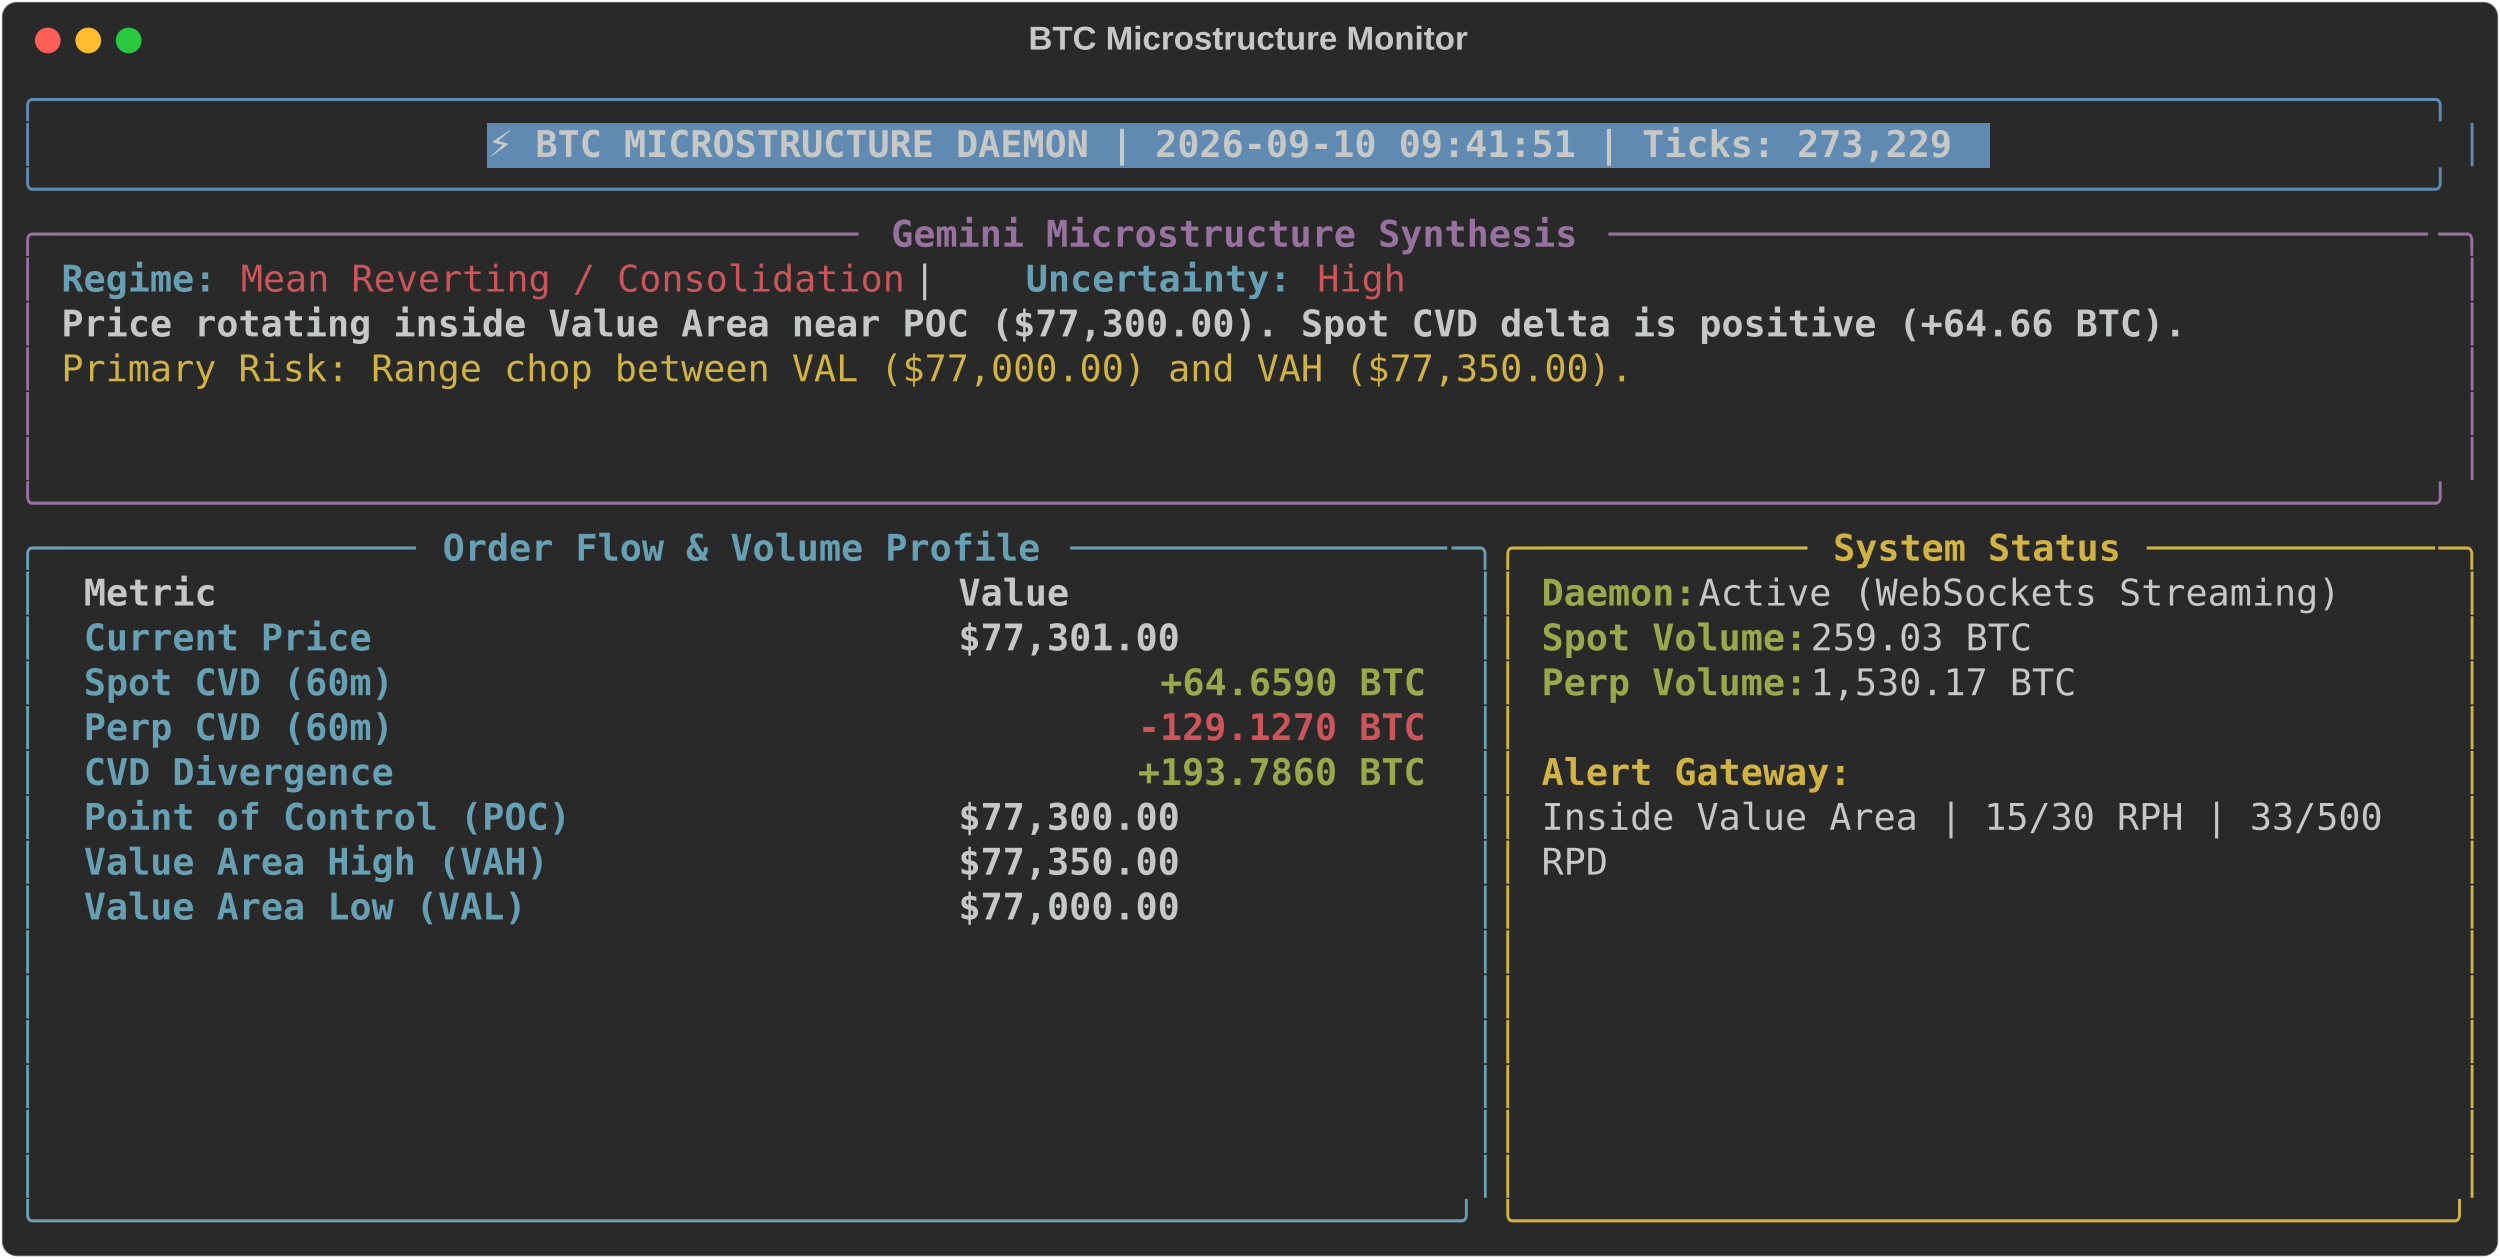
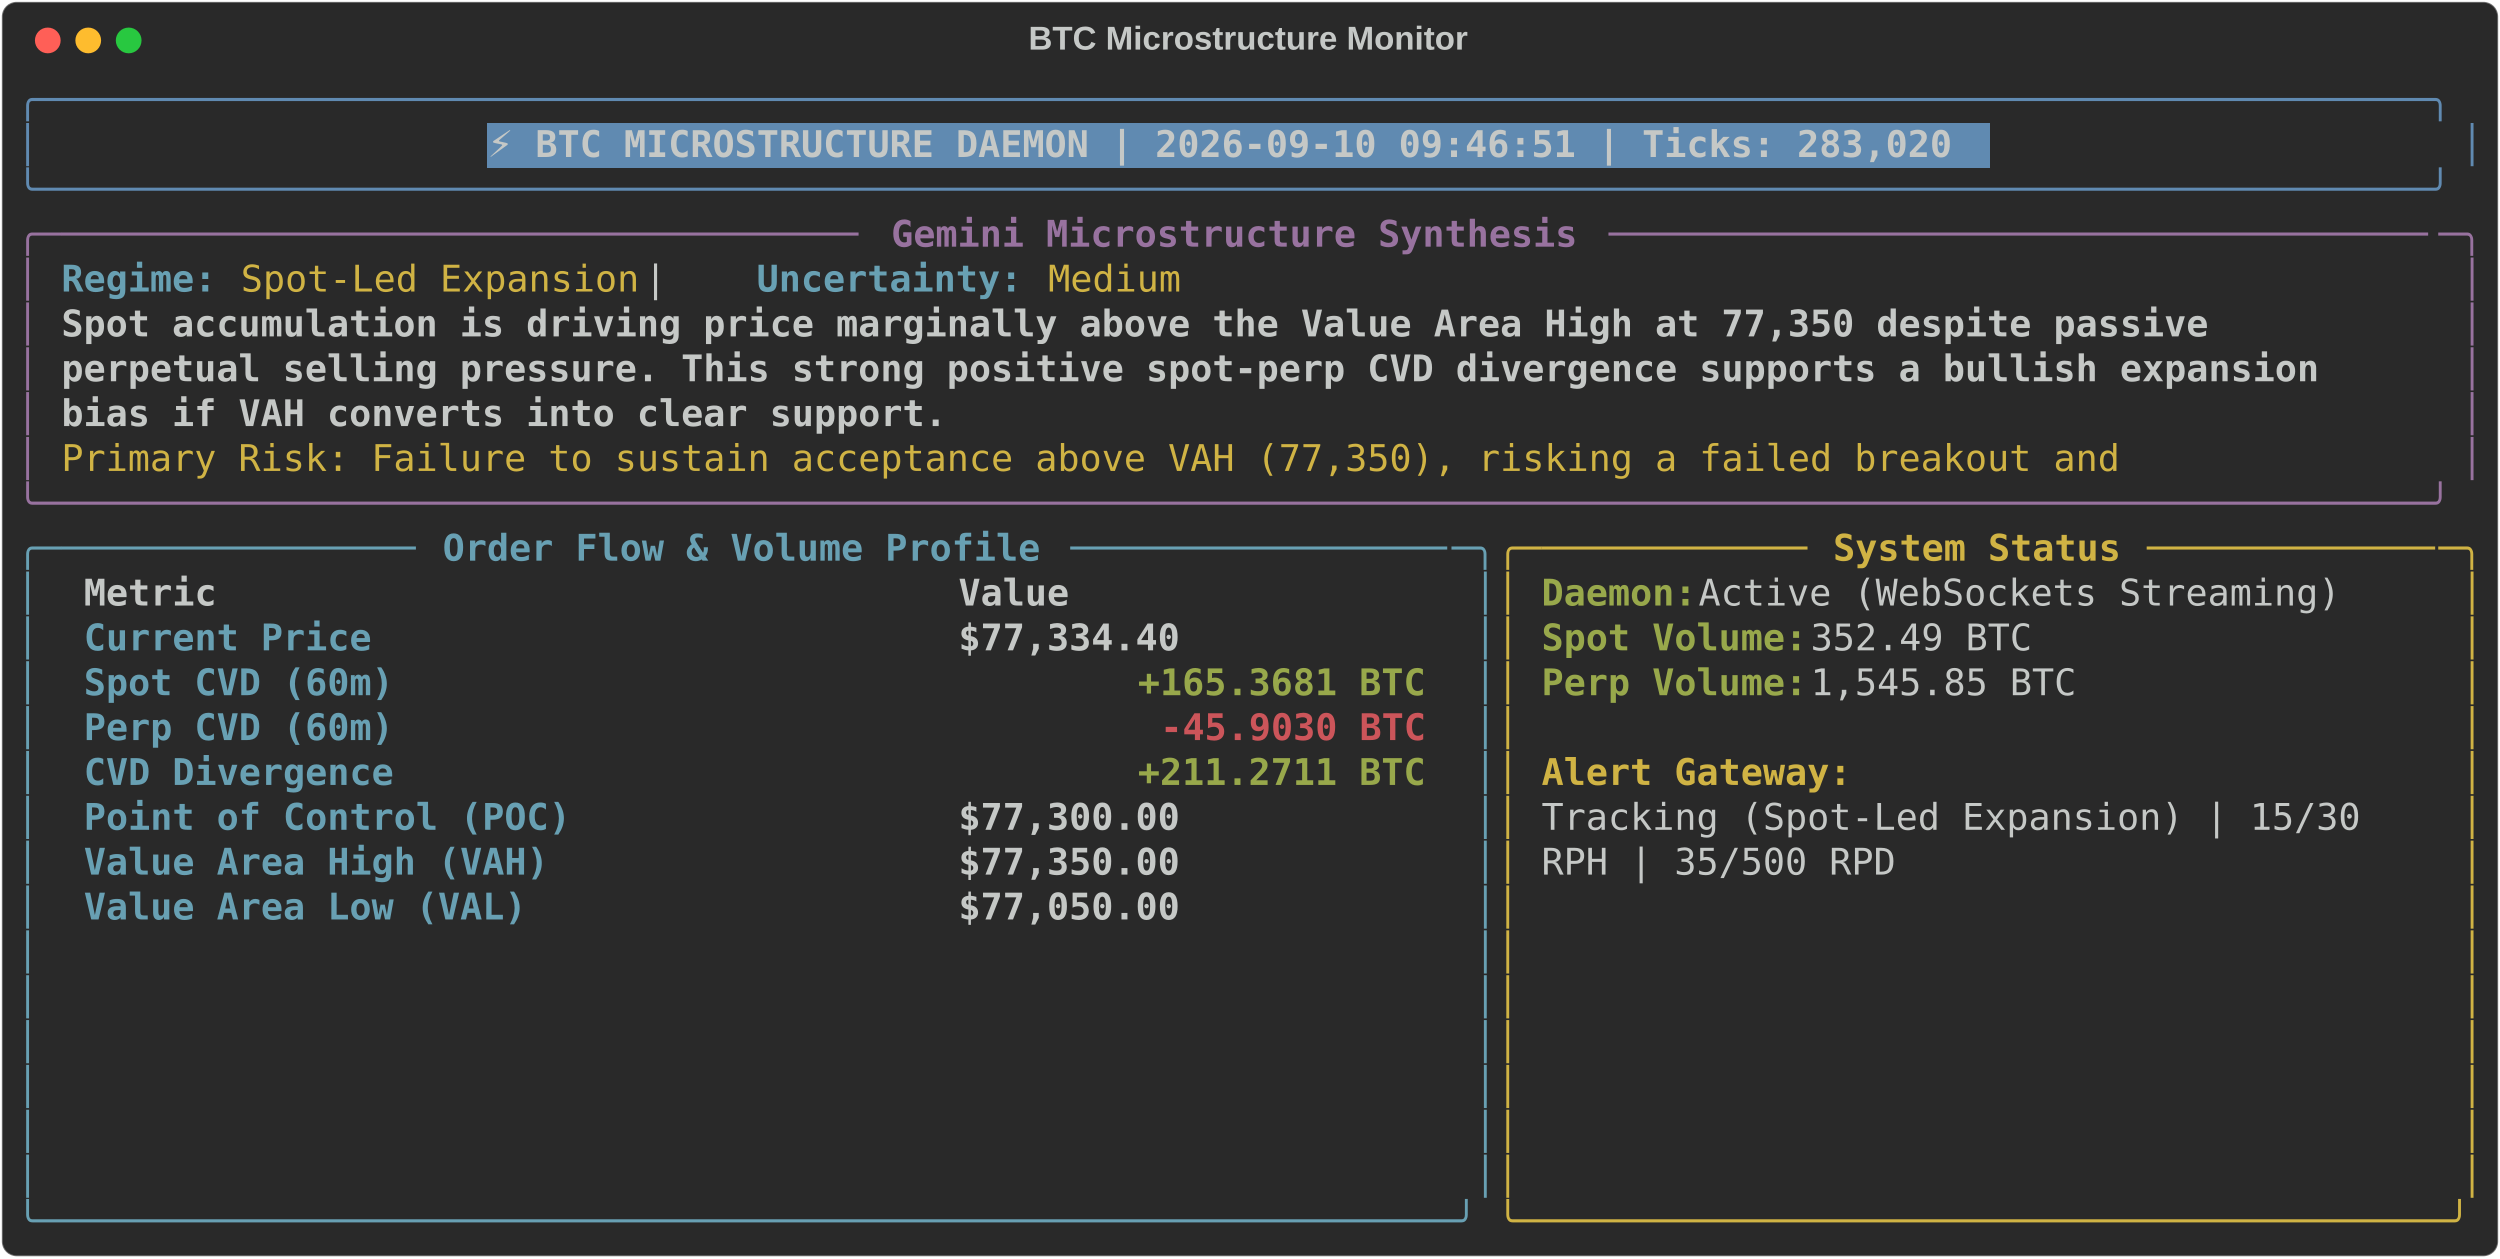
<svg xmlns="http://www.w3.org/2000/svg" class="rich-terminal" viewBox="0 0 1360 684.4">
  <style>

    @font-face {
        font-family: "Fira Code";
        src: local("FiraCode-Regular"),
                url("https://cdnjs.cloudflare.com/ajax/libs/firacode/6.2.0/woff2/FiraCode-Regular.woff2") format("woff2"),
                url("https://cdnjs.cloudflare.com/ajax/libs/firacode/6.2.0/woff/FiraCode-Regular.woff") format("woff");
        font-style: normal;
        font-weight: 400;
    }
    @font-face {
        font-family: "Fira Code";
        src: local("FiraCode-Bold"),
                url("https://cdnjs.cloudflare.com/ajax/libs/firacode/6.2.0/woff2/FiraCode-Bold.woff2") format("woff2"),
                url("https://cdnjs.cloudflare.com/ajax/libs/firacode/6.2.0/woff/FiraCode-Bold.woff") format("woff");
        font-style: bold;
        font-weight: 700;
    }

-     .terminal-2837992471-matrix {
+     .terminal-2190851895-matrix {
        font-family: Fira Code, monospace;
        font-size: 20px;
        line-height: 24.4px;
        font-variant-east-asian: full-width;
    }

-     .terminal-2837992471-title {
+     .terminal-2190851895-title {
        font-size: 18px;
        font-weight: bold;
        font-family: arial;
    }

-     .terminal-2837992471-r1 { fill: #608ab1 }
- .terminal-2837992471-r2 { fill: #c5c8c6 }
- .terminal-2837992471-r3 { fill: #c5c8c6;font-weight: bold }
- .terminal-2837992471-r4 { fill: #98729f }
- .terminal-2837992471-r5 { fill: #98729f;font-weight: bold }
- .terminal-2837992471-r6 { fill: #68a0b3;font-weight: bold }
- .terminal-2837992471-r7 { fill: #cc555a }
- .terminal-2837992471-r8 { fill: #d0b344 }
- .terminal-2837992471-r9 { fill: #68a0b3 }
- .terminal-2837992471-r10 { fill: #d0b344;font-weight: bold }
- .terminal-2837992471-r11 { fill: #98a84b;font-weight: bold }
- .terminal-2837992471-r12 { fill: #cc555a;font-weight: bold }
+     .terminal-2190851895-r1 { fill: #608ab1 }
+ .terminal-2190851895-r2 { fill: #c5c8c6 }
+ .terminal-2190851895-r3 { fill: #c5c8c6;font-weight: bold }
+ .terminal-2190851895-r4 { fill: #98729f }
+ .terminal-2190851895-r5 { fill: #98729f;font-weight: bold }
+ .terminal-2190851895-r6 { fill: #68a0b3;font-weight: bold }
+ .terminal-2190851895-r7 { fill: #d0b344 }
+ .terminal-2190851895-r8 { fill: #68a0b3 }
+ .terminal-2190851895-r9 { fill: #d0b344;font-weight: bold }
+ .terminal-2190851895-r10 { fill: #98a84b;font-weight: bold }
+ .terminal-2190851895-r11 { fill: #cc555a;font-weight: bold }
    </style>
  <defs>
-     <clipPath id="terminal-2837992471-clip-terminal">
+     <clipPath id="terminal-2190851895-clip-terminal">
      <rect x="0" y="0" width="1341.0" height="633.4" />
    </clipPath>
-     <clipPath id="terminal-2837992471-line-0">
+     <clipPath id="terminal-2190851895-line-0">
      <rect x="0" y="1.5" width="1342" height="24.65" />
    </clipPath>
-     <clipPath id="terminal-2837992471-line-1">
+     <clipPath id="terminal-2190851895-line-1">
      <rect x="0" y="25.9" width="1342" height="24.65" />
    </clipPath>
-     <clipPath id="terminal-2837992471-line-2">
+     <clipPath id="terminal-2190851895-line-2">
      <rect x="0" y="50.3" width="1342" height="24.65" />
    </clipPath>
-     <clipPath id="terminal-2837992471-line-3">
+     <clipPath id="terminal-2190851895-line-3">
      <rect x="0" y="74.7" width="1342" height="24.65" />
    </clipPath>
-     <clipPath id="terminal-2837992471-line-4">
+     <clipPath id="terminal-2190851895-line-4">
      <rect x="0" y="99.1" width="1342" height="24.65" />
    </clipPath>
-     <clipPath id="terminal-2837992471-line-5">
+     <clipPath id="terminal-2190851895-line-5">
      <rect x="0" y="123.5" width="1342" height="24.65" />
    </clipPath>
-     <clipPath id="terminal-2837992471-line-6">
+     <clipPath id="terminal-2190851895-line-6">
      <rect x="0" y="147.9" width="1342" height="24.65" />
    </clipPath>
-     <clipPath id="terminal-2837992471-line-7">
+     <clipPath id="terminal-2190851895-line-7">
      <rect x="0" y="172.3" width="1342" height="24.65" />
    </clipPath>
-     <clipPath id="terminal-2837992471-line-8">
+     <clipPath id="terminal-2190851895-line-8">
      <rect x="0" y="196.7" width="1342" height="24.65" />
    </clipPath>
-     <clipPath id="terminal-2837992471-line-9">
+     <clipPath id="terminal-2190851895-line-9">
      <rect x="0" y="221.1" width="1342" height="24.65" />
    </clipPath>
-     <clipPath id="terminal-2837992471-line-10">
+     <clipPath id="terminal-2190851895-line-10">
      <rect x="0" y="245.5" width="1342" height="24.65" />
    </clipPath>
-     <clipPath id="terminal-2837992471-line-11">
+     <clipPath id="terminal-2190851895-line-11">
      <rect x="0" y="269.9" width="1342" height="24.65" />
    </clipPath>
-     <clipPath id="terminal-2837992471-line-12">
+     <clipPath id="terminal-2190851895-line-12">
      <rect x="0" y="294.3" width="1342" height="24.65" />
    </clipPath>
-     <clipPath id="terminal-2837992471-line-13">
+     <clipPath id="terminal-2190851895-line-13">
      <rect x="0" y="318.7" width="1342" height="24.65" />
    </clipPath>
-     <clipPath id="terminal-2837992471-line-14">
+     <clipPath id="terminal-2190851895-line-14">
      <rect x="0" y="343.1" width="1342" height="24.65" />
    </clipPath>
-     <clipPath id="terminal-2837992471-line-15">
+     <clipPath id="terminal-2190851895-line-15">
      <rect x="0" y="367.5" width="1342" height="24.65" />
    </clipPath>
-     <clipPath id="terminal-2837992471-line-16">
+     <clipPath id="terminal-2190851895-line-16">
      <rect x="0" y="391.9" width="1342" height="24.65" />
    </clipPath>
-     <clipPath id="terminal-2837992471-line-17">
+     <clipPath id="terminal-2190851895-line-17">
      <rect x="0" y="416.3" width="1342" height="24.65" />
    </clipPath>
-     <clipPath id="terminal-2837992471-line-18">
+     <clipPath id="terminal-2190851895-line-18">
      <rect x="0" y="440.7" width="1342" height="24.65" />
    </clipPath>
-     <clipPath id="terminal-2837992471-line-19">
+     <clipPath id="terminal-2190851895-line-19">
      <rect x="0" y="465.1" width="1342" height="24.65" />
    </clipPath>
-     <clipPath id="terminal-2837992471-line-20">
+     <clipPath id="terminal-2190851895-line-20">
      <rect x="0" y="489.5" width="1342" height="24.65" />
    </clipPath>
-     <clipPath id="terminal-2837992471-line-21">
+     <clipPath id="terminal-2190851895-line-21">
      <rect x="0" y="513.9" width="1342" height="24.65" />
    </clipPath>
-     <clipPath id="terminal-2837992471-line-22">
+     <clipPath id="terminal-2190851895-line-22">
      <rect x="0" y="538.3" width="1342" height="24.65" />
    </clipPath>
-     <clipPath id="terminal-2837992471-line-23">
+     <clipPath id="terminal-2190851895-line-23">
      <rect x="0" y="562.7" width="1342" height="24.65" />
    </clipPath>
-     <clipPath id="terminal-2837992471-line-24">
+     <clipPath id="terminal-2190851895-line-24">
      <rect x="0" y="587.1" width="1342" height="24.65" />
    </clipPath>
  </defs>
  <rect fill="#292929" stroke="rgba(255,255,255,0.35)" stroke-width="1" x="1" y="1" width="1358" height="682.4" rx="8" />
-   <text class="terminal-2837992471-title" fill="#c5c8c6" text-anchor="middle" x="679" y="27">BTC Microstructure Monitor</text>
+   <text class="terminal-2190851895-title" fill="#c5c8c6" text-anchor="middle" x="679" y="27">BTC Microstructure Monitor</text>
  <g transform="translate(26,22)">
    <circle cx="0" cy="0" r="7" fill="#ff5f57" />
    <circle cx="22" cy="0" r="7" fill="#febc2e" />
    <circle cx="44" cy="0" r="7" fill="#28c840" />
  </g>
-   <g transform="translate(9, 41)" clip-path="url(#terminal-2837992471-clip-terminal)">
+   <g transform="translate(9, 41)" clip-path="url(#terminal-2190851895-clip-terminal)">
    <rect fill="#608ab1" x="256.2" y="25.9" width="817.4" height="24.65" shape-rendering="crispEdges" />
-     <g class="terminal-2837992471-matrix">
-       <text class="terminal-2837992471-r1" x="0" y="20" textLength="1342" clip-path="url(#terminal-2837992471-line-0)">╭────────────────────────────────────────────────────────────────────────────────────────────────────────────╮</text>
-       <text class="terminal-2837992471-r2" x="1342" y="20" textLength="12.2" clip-path="url(#terminal-2837992471-line-0)">
- </text>
-       <text class="terminal-2837992471-r1" x="0" y="44.4" textLength="12.2" clip-path="url(#terminal-2837992471-line-1)">│</text>
-       <text class="terminal-2837992471-r3" x="256.2" y="44.4" textLength="805.2" clip-path="url(#terminal-2837992471-line-1)">⚡ BTC MICROSTRUCTURE DAEMON | 2026-09-10 09:41:51 | Ticks: 273,229</text>
-       <text class="terminal-2837992471-r1" x="1329.8" y="44.4" textLength="12.2" clip-path="url(#terminal-2837992471-line-1)">│</text>
-       <text class="terminal-2837992471-r2" x="1342" y="44.4" textLength="12.2" clip-path="url(#terminal-2837992471-line-1)">
- </text>
-       <text class="terminal-2837992471-r1" x="0" y="68.8" textLength="1342" clip-path="url(#terminal-2837992471-line-2)">╰────────────────────────────────────────────────────────────────────────────────────────────────────────────╯</text>
-       <text class="terminal-2837992471-r2" x="1342" y="68.8" textLength="12.2" clip-path="url(#terminal-2837992471-line-2)">
- </text>
-       <text class="terminal-2837992471-r4" x="0" y="93.2" textLength="24.4" clip-path="url(#terminal-2837992471-line-3)">╭─</text>
-       <text class="terminal-2837992471-r4" x="24.4" y="93.2" textLength="439.2" clip-path="url(#terminal-2837992471-line-3)">────────────────────────────────────</text>
-       <text class="terminal-2837992471-r5" x="475.8" y="93.2" textLength="378.2" clip-path="url(#terminal-2837992471-line-3)">Gemini Microstructure Synthesis</text>
-       <text class="terminal-2837992471-r4" x="866.2" y="93.2" textLength="451.4" clip-path="url(#terminal-2837992471-line-3)">─────────────────────────────────────</text>
-       <text class="terminal-2837992471-r4" x="1317.6" y="93.2" textLength="24.4" clip-path="url(#terminal-2837992471-line-3)">─╮</text>
-       <text class="terminal-2837992471-r2" x="1342" y="93.2" textLength="12.2" clip-path="url(#terminal-2837992471-line-3)">
- </text>
-       <text class="terminal-2837992471-r4" x="0" y="117.6" textLength="12.2" clip-path="url(#terminal-2837992471-line-4)">│</text>
-       <text class="terminal-2837992471-r6" x="24.4" y="117.6" textLength="85.4" clip-path="url(#terminal-2837992471-line-4)">Regime:</text>
-       <text class="terminal-2837992471-r7" x="122" y="117.6" textLength="366" clip-path="url(#terminal-2837992471-line-4)">Mean Reverting / Consolidation</text>
-       <text class="terminal-2837992471-r2" x="488" y="117.6" textLength="61" clip-path="url(#terminal-2837992471-line-4)">  |  </text>
-       <text class="terminal-2837992471-r6" x="549" y="117.6" textLength="146.4" clip-path="url(#terminal-2837992471-line-4)">Uncertainty:</text>
-       <text class="terminal-2837992471-r7" x="707.6" y="117.6" textLength="48.8" clip-path="url(#terminal-2837992471-line-4)">High</text>
-       <text class="terminal-2837992471-r4" x="1329.8" y="117.6" textLength="12.2" clip-path="url(#terminal-2837992471-line-4)">│</text>
-       <text class="terminal-2837992471-r2" x="1342" y="117.6" textLength="12.2" clip-path="url(#terminal-2837992471-line-4)">
- </text>
-       <text class="terminal-2837992471-r4" x="0" y="142" textLength="12.2" clip-path="url(#terminal-2837992471-line-5)">│</text>
-       <text class="terminal-2837992471-r3" x="24.4" y="142" textLength="1171.2" clip-path="url(#terminal-2837992471-line-5)">Price rotating inside Value Area near POC ($77,300.00). Spot CVD delta is positive (+64.66 BTC).</text>
-       <text class="terminal-2837992471-r4" x="1329.8" y="142" textLength="12.2" clip-path="url(#terminal-2837992471-line-5)">│</text>
-       <text class="terminal-2837992471-r2" x="1342" y="142" textLength="12.2" clip-path="url(#terminal-2837992471-line-5)">
- </text>
-       <text class="terminal-2837992471-r4" x="0" y="166.4" textLength="12.2" clip-path="url(#terminal-2837992471-line-6)">│</text>
-       <text class="terminal-2837992471-r8" x="24.4" y="166.4" textLength="866.2" clip-path="url(#terminal-2837992471-line-6)">Primary Risk: Range chop between VAL ($77,000.00) and VAH ($77,350.00).</text>
-       <text class="terminal-2837992471-r4" x="1329.8" y="166.4" textLength="12.2" clip-path="url(#terminal-2837992471-line-6)">│</text>
-       <text class="terminal-2837992471-r2" x="1342" y="166.4" textLength="12.2" clip-path="url(#terminal-2837992471-line-6)">
- </text>
-       <text class="terminal-2837992471-r4" x="0" y="190.8" textLength="12.2" clip-path="url(#terminal-2837992471-line-7)">│</text>
-       <text class="terminal-2837992471-r4" x="1329.8" y="190.8" textLength="12.2" clip-path="url(#terminal-2837992471-line-7)">│</text>
-       <text class="terminal-2837992471-r2" x="1342" y="190.8" textLength="12.2" clip-path="url(#terminal-2837992471-line-7)">
- </text>
-       <text class="terminal-2837992471-r4" x="0" y="215.2" textLength="12.2" clip-path="url(#terminal-2837992471-line-8)">│</text>
-       <text class="terminal-2837992471-r4" x="1329.8" y="215.2" textLength="12.2" clip-path="url(#terminal-2837992471-line-8)">│</text>
-       <text class="terminal-2837992471-r2" x="1342" y="215.2" textLength="12.2" clip-path="url(#terminal-2837992471-line-8)">
- </text>
-       <text class="terminal-2837992471-r4" x="0" y="239.6" textLength="1342" clip-path="url(#terminal-2837992471-line-9)">╰────────────────────────────────────────────────────────────────────────────────────────────────────────────╯</text>
-       <text class="terminal-2837992471-r2" x="1342" y="239.6" textLength="12.2" clip-path="url(#terminal-2837992471-line-9)">
- </text>
-       <text class="terminal-2837992471-r9" x="0" y="264" textLength="24.4" clip-path="url(#terminal-2837992471-line-10)">╭─</text>
-       <text class="terminal-2837992471-r9" x="24.4" y="264" textLength="195.2" clip-path="url(#terminal-2837992471-line-10)">────────────────</text>
-       <text class="terminal-2837992471-r6" x="231.8" y="264" textLength="329.4" clip-path="url(#terminal-2837992471-line-10)">Order Flow &amp; Volume Profile</text>
-       <text class="terminal-2837992471-r9" x="573.4" y="264" textLength="207.4" clip-path="url(#terminal-2837992471-line-10)">─────────────────</text>
-       <text class="terminal-2837992471-r9" x="780.8" y="264" textLength="24.4" clip-path="url(#terminal-2837992471-line-10)">─╮</text>
-       <text class="terminal-2837992471-r8" x="805.2" y="264" textLength="24.4" clip-path="url(#terminal-2837992471-line-10)">╭─</text>
-       <text class="terminal-2837992471-r8" x="829.6" y="264" textLength="146.4" clip-path="url(#terminal-2837992471-line-10)">────────────</text>
-       <text class="terminal-2837992471-r10" x="988.2" y="264" textLength="158.6" clip-path="url(#terminal-2837992471-line-10)">System Status</text>
-       <text class="terminal-2837992471-r8" x="1159" y="264" textLength="158.6" clip-path="url(#terminal-2837992471-line-10)">─────────────</text>
-       <text class="terminal-2837992471-r8" x="1317.6" y="264" textLength="24.4" clip-path="url(#terminal-2837992471-line-10)">─╮</text>
-       <text class="terminal-2837992471-r2" x="1342" y="264" textLength="12.2" clip-path="url(#terminal-2837992471-line-10)">
- </text>
-       <text class="terminal-2837992471-r9" x="0" y="288.4" textLength="12.2" clip-path="url(#terminal-2837992471-line-11)">│</text>
-       <text class="terminal-2837992471-r3" x="36.6" y="288.4" textLength="451.4" clip-path="url(#terminal-2837992471-line-11)">Metric                               </text>
-       <text class="terminal-2837992471-r3" x="512.4" y="288.4" textLength="256.2" clip-path="url(#terminal-2837992471-line-11)">                Value</text>
-       <text class="terminal-2837992471-r9" x="793" y="288.4" textLength="12.2" clip-path="url(#terminal-2837992471-line-11)">│</text>
-       <text class="terminal-2837992471-r8" x="805.2" y="288.4" textLength="12.2" clip-path="url(#terminal-2837992471-line-11)">│</text>
-       <text class="terminal-2837992471-r11" x="829.6" y="288.4" textLength="85.4" clip-path="url(#terminal-2837992471-line-11)">Daemon:</text>
-       <text class="terminal-2837992471-r2" x="915" y="288.4" textLength="366" clip-path="url(#terminal-2837992471-line-11)"> Active (WebSockets Streaming)</text>
-       <text class="terminal-2837992471-r8" x="1329.8" y="288.4" textLength="12.2" clip-path="url(#terminal-2837992471-line-11)">│</text>
-       <text class="terminal-2837992471-r2" x="1342" y="288.4" textLength="12.2" clip-path="url(#terminal-2837992471-line-11)">
- </text>
-       <text class="terminal-2837992471-r9" x="0" y="312.8" textLength="12.2" clip-path="url(#terminal-2837992471-line-12)">│</text>
-       <text class="terminal-2837992471-r6" x="36.6" y="312.8" textLength="451.4" clip-path="url(#terminal-2837992471-line-12)">Current Price                        </text>
-       <text class="terminal-2837992471-r3" x="512.4" y="312.8" textLength="256.2" clip-path="url(#terminal-2837992471-line-12)">           $77,301.00</text>
-       <text class="terminal-2837992471-r9" x="793" y="312.8" textLength="12.2" clip-path="url(#terminal-2837992471-line-12)">│</text>
-       <text class="terminal-2837992471-r8" x="805.2" y="312.8" textLength="12.2" clip-path="url(#terminal-2837992471-line-12)">│</text>
-       <text class="terminal-2837992471-r11" x="829.6" y="312.8" textLength="146.4" clip-path="url(#terminal-2837992471-line-12)">Spot Volume:</text>
-       <text class="terminal-2837992471-r2" x="976" y="312.8" textLength="134.2" clip-path="url(#terminal-2837992471-line-12)"> 259.03 BTC</text>
-       <text class="terminal-2837992471-r8" x="1329.8" y="312.8" textLength="12.2" clip-path="url(#terminal-2837992471-line-12)">│</text>
-       <text class="terminal-2837992471-r2" x="1342" y="312.8" textLength="12.2" clip-path="url(#terminal-2837992471-line-12)">
- </text>
-       <text class="terminal-2837992471-r9" x="0" y="337.2" textLength="12.2" clip-path="url(#terminal-2837992471-line-13)">│</text>
-       <text class="terminal-2837992471-r6" x="36.6" y="337.2" textLength="451.4" clip-path="url(#terminal-2837992471-line-13)">Spot CVD (60m)                       </text>
-       <text class="terminal-2837992471-r11" x="622.2" y="337.2" textLength="146.4" clip-path="url(#terminal-2837992471-line-13)">+64.6590 BTC</text>
-       <text class="terminal-2837992471-r9" x="793" y="337.2" textLength="12.2" clip-path="url(#terminal-2837992471-line-13)">│</text>
-       <text class="terminal-2837992471-r8" x="805.2" y="337.2" textLength="12.2" clip-path="url(#terminal-2837992471-line-13)">│</text>
-       <text class="terminal-2837992471-r11" x="829.6" y="337.2" textLength="146.4" clip-path="url(#terminal-2837992471-line-13)">Perp Volume:</text>
-       <text class="terminal-2837992471-r2" x="976" y="337.2" textLength="158.6" clip-path="url(#terminal-2837992471-line-13)"> 1,530.17 BTC</text>
-       <text class="terminal-2837992471-r8" x="1329.8" y="337.2" textLength="12.2" clip-path="url(#terminal-2837992471-line-13)">│</text>
-       <text class="terminal-2837992471-r2" x="1342" y="337.2" textLength="12.2" clip-path="url(#terminal-2837992471-line-13)">
- </text>
-       <text class="terminal-2837992471-r9" x="0" y="361.6" textLength="12.2" clip-path="url(#terminal-2837992471-line-14)">│</text>
-       <text class="terminal-2837992471-r6" x="36.6" y="361.6" textLength="451.4" clip-path="url(#terminal-2837992471-line-14)">Perp CVD (60m)                       </text>
-       <text class="terminal-2837992471-r12" x="610" y="361.6" textLength="158.6" clip-path="url(#terminal-2837992471-line-14)">-129.1270 BTC</text>
-       <text class="terminal-2837992471-r9" x="793" y="361.6" textLength="12.2" clip-path="url(#terminal-2837992471-line-14)">│</text>
-       <text class="terminal-2837992471-r8" x="805.2" y="361.6" textLength="12.2" clip-path="url(#terminal-2837992471-line-14)">│</text>
-       <text class="terminal-2837992471-r8" x="1329.8" y="361.6" textLength="12.2" clip-path="url(#terminal-2837992471-line-14)">│</text>
-       <text class="terminal-2837992471-r2" x="1342" y="361.6" textLength="12.2" clip-path="url(#terminal-2837992471-line-14)">
- </text>
-       <text class="terminal-2837992471-r9" x="0" y="386" textLength="12.2" clip-path="url(#terminal-2837992471-line-15)">│</text>
-       <text class="terminal-2837992471-r6" x="36.6" y="386" textLength="451.4" clip-path="url(#terminal-2837992471-line-15)">CVD Divergence                       </text>
-       <text class="terminal-2837992471-r11" x="610" y="386" textLength="158.6" clip-path="url(#terminal-2837992471-line-15)">+193.7860 BTC</text>
-       <text class="terminal-2837992471-r9" x="793" y="386" textLength="12.2" clip-path="url(#terminal-2837992471-line-15)">│</text>
-       <text class="terminal-2837992471-r8" x="805.2" y="386" textLength="12.2" clip-path="url(#terminal-2837992471-line-15)">│</text>
-       <text class="terminal-2837992471-r10" x="829.6" y="386" textLength="170.8" clip-path="url(#terminal-2837992471-line-15)">Alert Gateway:</text>
-       <text class="terminal-2837992471-r8" x="1329.8" y="386" textLength="12.2" clip-path="url(#terminal-2837992471-line-15)">│</text>
-       <text class="terminal-2837992471-r2" x="1342" y="386" textLength="12.2" clip-path="url(#terminal-2837992471-line-15)">
- </text>
-       <text class="terminal-2837992471-r9" x="0" y="410.4" textLength="12.2" clip-path="url(#terminal-2837992471-line-16)">│</text>
-       <text class="terminal-2837992471-r6" x="36.6" y="410.4" textLength="451.4" clip-path="url(#terminal-2837992471-line-16)">Point of Control (POC)               </text>
-       <text class="terminal-2837992471-r3" x="512.4" y="410.4" textLength="256.2" clip-path="url(#terminal-2837992471-line-16)">           $77,300.00</text>
-       <text class="terminal-2837992471-r9" x="793" y="410.4" textLength="12.2" clip-path="url(#terminal-2837992471-line-16)">│</text>
-       <text class="terminal-2837992471-r8" x="805.2" y="410.4" textLength="12.2" clip-path="url(#terminal-2837992471-line-16)">│</text>
-       <text class="terminal-2837992471-r2" x="829.6" y="410.4" textLength="475.8" clip-path="url(#terminal-2837992471-line-16)">Inside Value Area | 15/30 RPH | 33/500 </text>
-       <text class="terminal-2837992471-r8" x="1329.8" y="410.4" textLength="12.2" clip-path="url(#terminal-2837992471-line-16)">│</text>
-       <text class="terminal-2837992471-r2" x="1342" y="410.4" textLength="12.2" clip-path="url(#terminal-2837992471-line-16)">
- </text>
-       <text class="terminal-2837992471-r9" x="0" y="434.8" textLength="12.2" clip-path="url(#terminal-2837992471-line-17)">│</text>
-       <text class="terminal-2837992471-r6" x="36.6" y="434.8" textLength="451.4" clip-path="url(#terminal-2837992471-line-17)">Value Area High (VAH)                </text>
-       <text class="terminal-2837992471-r3" x="512.4" y="434.8" textLength="256.2" clip-path="url(#terminal-2837992471-line-17)">           $77,350.00</text>
-       <text class="terminal-2837992471-r9" x="793" y="434.8" textLength="12.2" clip-path="url(#terminal-2837992471-line-17)">│</text>
-       <text class="terminal-2837992471-r8" x="805.2" y="434.8" textLength="12.2" clip-path="url(#terminal-2837992471-line-17)">│</text>
-       <text class="terminal-2837992471-r2" x="829.6" y="434.8" textLength="36.6" clip-path="url(#terminal-2837992471-line-17)">RPD</text>
-       <text class="terminal-2837992471-r8" x="1329.8" y="434.8" textLength="12.2" clip-path="url(#terminal-2837992471-line-17)">│</text>
-       <text class="terminal-2837992471-r2" x="1342" y="434.8" textLength="12.2" clip-path="url(#terminal-2837992471-line-17)">
- </text>
-       <text class="terminal-2837992471-r9" x="0" y="459.2" textLength="12.2" clip-path="url(#terminal-2837992471-line-18)">│</text>
-       <text class="terminal-2837992471-r6" x="36.6" y="459.2" textLength="451.4" clip-path="url(#terminal-2837992471-line-18)">Value Area Low (VAL)                 </text>
-       <text class="terminal-2837992471-r3" x="512.4" y="459.2" textLength="256.2" clip-path="url(#terminal-2837992471-line-18)">           $77,000.00</text>
-       <text class="terminal-2837992471-r9" x="793" y="459.2" textLength="12.2" clip-path="url(#terminal-2837992471-line-18)">│</text>
-       <text class="terminal-2837992471-r8" x="805.2" y="459.2" textLength="12.2" clip-path="url(#terminal-2837992471-line-18)">│</text>
-       <text class="terminal-2837992471-r8" x="1329.8" y="459.2" textLength="12.2" clip-path="url(#terminal-2837992471-line-18)">│</text>
-       <text class="terminal-2837992471-r2" x="1342" y="459.2" textLength="12.2" clip-path="url(#terminal-2837992471-line-18)">
- </text>
-       <text class="terminal-2837992471-r9" x="0" y="483.6" textLength="12.2" clip-path="url(#terminal-2837992471-line-19)">│</text>
-       <text class="terminal-2837992471-r9" x="793" y="483.6" textLength="12.2" clip-path="url(#terminal-2837992471-line-19)">│</text>
-       <text class="terminal-2837992471-r8" x="805.2" y="483.6" textLength="12.2" clip-path="url(#terminal-2837992471-line-19)">│</text>
-       <text class="terminal-2837992471-r8" x="1329.8" y="483.6" textLength="12.2" clip-path="url(#terminal-2837992471-line-19)">│</text>
-       <text class="terminal-2837992471-r2" x="1342" y="483.6" textLength="12.2" clip-path="url(#terminal-2837992471-line-19)">
- </text>
-       <text class="terminal-2837992471-r9" x="0" y="508" textLength="12.2" clip-path="url(#terminal-2837992471-line-20)">│</text>
-       <text class="terminal-2837992471-r9" x="793" y="508" textLength="12.2" clip-path="url(#terminal-2837992471-line-20)">│</text>
-       <text class="terminal-2837992471-r8" x="805.2" y="508" textLength="12.2" clip-path="url(#terminal-2837992471-line-20)">│</text>
-       <text class="terminal-2837992471-r8" x="1329.8" y="508" textLength="12.2" clip-path="url(#terminal-2837992471-line-20)">│</text>
-       <text class="terminal-2837992471-r2" x="1342" y="508" textLength="12.2" clip-path="url(#terminal-2837992471-line-20)">
- </text>
-       <text class="terminal-2837992471-r9" x="0" y="532.4" textLength="12.2" clip-path="url(#terminal-2837992471-line-21)">│</text>
-       <text class="terminal-2837992471-r9" x="793" y="532.4" textLength="12.2" clip-path="url(#terminal-2837992471-line-21)">│</text>
-       <text class="terminal-2837992471-r8" x="805.2" y="532.4" textLength="12.2" clip-path="url(#terminal-2837992471-line-21)">│</text>
-       <text class="terminal-2837992471-r8" x="1329.8" y="532.4" textLength="12.2" clip-path="url(#terminal-2837992471-line-21)">│</text>
-       <text class="terminal-2837992471-r2" x="1342" y="532.4" textLength="12.2" clip-path="url(#terminal-2837992471-line-21)">
- </text>
-       <text class="terminal-2837992471-r9" x="0" y="556.8" textLength="12.2" clip-path="url(#terminal-2837992471-line-22)">│</text>
-       <text class="terminal-2837992471-r9" x="793" y="556.8" textLength="12.2" clip-path="url(#terminal-2837992471-line-22)">│</text>
-       <text class="terminal-2837992471-r8" x="805.2" y="556.8" textLength="12.2" clip-path="url(#terminal-2837992471-line-22)">│</text>
-       <text class="terminal-2837992471-r8" x="1329.8" y="556.8" textLength="12.2" clip-path="url(#terminal-2837992471-line-22)">│</text>
-       <text class="terminal-2837992471-r2" x="1342" y="556.8" textLength="12.2" clip-path="url(#terminal-2837992471-line-22)">
- </text>
-       <text class="terminal-2837992471-r9" x="0" y="581.2" textLength="12.2" clip-path="url(#terminal-2837992471-line-23)">│</text>
-       <text class="terminal-2837992471-r9" x="793" y="581.2" textLength="12.2" clip-path="url(#terminal-2837992471-line-23)">│</text>
-       <text class="terminal-2837992471-r8" x="805.2" y="581.2" textLength="12.2" clip-path="url(#terminal-2837992471-line-23)">│</text>
-       <text class="terminal-2837992471-r8" x="1329.8" y="581.2" textLength="12.2" clip-path="url(#terminal-2837992471-line-23)">│</text>
-       <text class="terminal-2837992471-r2" x="1342" y="581.2" textLength="12.2" clip-path="url(#terminal-2837992471-line-23)">
- </text>
-       <text class="terminal-2837992471-r9" x="0" y="605.6" textLength="12.2" clip-path="url(#terminal-2837992471-line-24)">│</text>
-       <text class="terminal-2837992471-r9" x="793" y="605.6" textLength="12.2" clip-path="url(#terminal-2837992471-line-24)">│</text>
-       <text class="terminal-2837992471-r8" x="805.2" y="605.6" textLength="12.2" clip-path="url(#terminal-2837992471-line-24)">│</text>
-       <text class="terminal-2837992471-r8" x="1329.8" y="605.6" textLength="12.2" clip-path="url(#terminal-2837992471-line-24)">│</text>
-       <text class="terminal-2837992471-r2" x="1342" y="605.6" textLength="12.2" clip-path="url(#terminal-2837992471-line-24)">
- </text>
-       <text class="terminal-2837992471-r9" x="0" y="630" textLength="805.2" clip-path="url(#terminal-2837992471-line-25)">╰────────────────────────────────────────────────────────────────╯</text>
-       <text class="terminal-2837992471-r8" x="805.2" y="630" textLength="536.8" clip-path="url(#terminal-2837992471-line-25)">╰──────────────────────────────────────────╯</text>
-       <text class="terminal-2837992471-r2" x="1342" y="630" textLength="12.2" clip-path="url(#terminal-2837992471-line-25)">
+     <g class="terminal-2190851895-matrix">
+       <text class="terminal-2190851895-r1" x="0" y="20" textLength="1342" clip-path="url(#terminal-2190851895-line-0)">╭────────────────────────────────────────────────────────────────────────────────────────────────────────────╮</text>
+       <text class="terminal-2190851895-r2" x="1342" y="20" textLength="12.2" clip-path="url(#terminal-2190851895-line-0)">
+ </text>
+       <text class="terminal-2190851895-r1" x="0" y="44.4" textLength="12.2" clip-path="url(#terminal-2190851895-line-1)">│</text>
+       <text class="terminal-2190851895-r3" x="256.2" y="44.4" textLength="805.2" clip-path="url(#terminal-2190851895-line-1)">⚡ BTC MICROSTRUCTURE DAEMON | 2026-09-10 09:46:51 | Ticks: 283,020</text>
+       <text class="terminal-2190851895-r1" x="1329.8" y="44.4" textLength="12.2" clip-path="url(#terminal-2190851895-line-1)">│</text>
+       <text class="terminal-2190851895-r2" x="1342" y="44.4" textLength="12.2" clip-path="url(#terminal-2190851895-line-1)">
+ </text>
+       <text class="terminal-2190851895-r1" x="0" y="68.8" textLength="1342" clip-path="url(#terminal-2190851895-line-2)">╰────────────────────────────────────────────────────────────────────────────────────────────────────────────╯</text>
+       <text class="terminal-2190851895-r2" x="1342" y="68.8" textLength="12.2" clip-path="url(#terminal-2190851895-line-2)">
+ </text>
+       <text class="terminal-2190851895-r4" x="0" y="93.2" textLength="24.4" clip-path="url(#terminal-2190851895-line-3)">╭─</text>
+       <text class="terminal-2190851895-r4" x="24.4" y="93.2" textLength="439.2" clip-path="url(#terminal-2190851895-line-3)">────────────────────────────────────</text>
+       <text class="terminal-2190851895-r5" x="475.8" y="93.2" textLength="378.2" clip-path="url(#terminal-2190851895-line-3)">Gemini Microstructure Synthesis</text>
+       <text class="terminal-2190851895-r4" x="866.2" y="93.2" textLength="451.4" clip-path="url(#terminal-2190851895-line-3)">─────────────────────────────────────</text>
+       <text class="terminal-2190851895-r4" x="1317.6" y="93.2" textLength="24.4" clip-path="url(#terminal-2190851895-line-3)">─╮</text>
+       <text class="terminal-2190851895-r2" x="1342" y="93.2" textLength="12.2" clip-path="url(#terminal-2190851895-line-3)">
+ </text>
+       <text class="terminal-2190851895-r4" x="0" y="117.6" textLength="12.2" clip-path="url(#terminal-2190851895-line-4)">│</text>
+       <text class="terminal-2190851895-r6" x="24.4" y="117.6" textLength="85.4" clip-path="url(#terminal-2190851895-line-4)">Regime:</text>
+       <text class="terminal-2190851895-r7" x="122" y="117.6" textLength="219.6" clip-path="url(#terminal-2190851895-line-4)">Spot-Led Expansion</text>
+       <text class="terminal-2190851895-r2" x="341.6" y="117.6" textLength="61" clip-path="url(#terminal-2190851895-line-4)">  |  </text>
+       <text class="terminal-2190851895-r6" x="402.6" y="117.6" textLength="146.4" clip-path="url(#terminal-2190851895-line-4)">Uncertainty:</text>
+       <text class="terminal-2190851895-r7" x="561.2" y="117.6" textLength="73.2" clip-path="url(#terminal-2190851895-line-4)">Medium</text>
+       <text class="terminal-2190851895-r4" x="1329.8" y="117.6" textLength="12.2" clip-path="url(#terminal-2190851895-line-4)">│</text>
+       <text class="terminal-2190851895-r2" x="1342" y="117.6" textLength="12.2" clip-path="url(#terminal-2190851895-line-4)">
+ </text>
+       <text class="terminal-2190851895-r4" x="0" y="142" textLength="12.2" clip-path="url(#terminal-2190851895-line-5)">│</text>
+       <text class="terminal-2190851895-r3" x="24.4" y="142" textLength="1195.6" clip-path="url(#terminal-2190851895-line-5)">Spot accumulation is driving price marginally above the Value Area High at 77,350 despite passive </text>
+       <text class="terminal-2190851895-r4" x="1329.8" y="142" textLength="12.2" clip-path="url(#terminal-2190851895-line-5)">│</text>
+       <text class="terminal-2190851895-r2" x="1342" y="142" textLength="12.2" clip-path="url(#terminal-2190851895-line-5)">
+ </text>
+       <text class="terminal-2190851895-r4" x="0" y="166.4" textLength="12.2" clip-path="url(#terminal-2190851895-line-6)">│</text>
+       <text class="terminal-2190851895-r3" x="24.4" y="166.4" textLength="1256.6" clip-path="url(#terminal-2190851895-line-6)">perpetual selling pressure. This strong positive spot-perp CVD divergence supports a bullish expansion </text>
+       <text class="terminal-2190851895-r4" x="1329.8" y="166.4" textLength="12.2" clip-path="url(#terminal-2190851895-line-6)">│</text>
+       <text class="terminal-2190851895-r2" x="1342" y="166.4" textLength="12.2" clip-path="url(#terminal-2190851895-line-6)">
+ </text>
+       <text class="terminal-2190851895-r4" x="0" y="190.8" textLength="12.2" clip-path="url(#terminal-2190851895-line-7)">│</text>
+       <text class="terminal-2190851895-r3" x="24.4" y="190.8" textLength="488" clip-path="url(#terminal-2190851895-line-7)">bias if VAH converts into clear support.</text>
+       <text class="terminal-2190851895-r4" x="1329.8" y="190.8" textLength="12.2" clip-path="url(#terminal-2190851895-line-7)">│</text>
+       <text class="terminal-2190851895-r2" x="1342" y="190.8" textLength="12.2" clip-path="url(#terminal-2190851895-line-7)">
+ </text>
+       <text class="terminal-2190851895-r4" x="0" y="215.2" textLength="12.2" clip-path="url(#terminal-2190851895-line-8)">│</text>
+       <text class="terminal-2190851895-r7" x="24.4" y="215.2" textLength="1146.8" clip-path="url(#terminal-2190851895-line-8)">Primary Risk: Failure to sustain acceptance above VAH (77,350), risking a failed breakout and </text>
+       <text class="terminal-2190851895-r4" x="1329.8" y="215.2" textLength="12.2" clip-path="url(#terminal-2190851895-line-8)">│</text>
+       <text class="terminal-2190851895-r2" x="1342" y="215.2" textLength="12.2" clip-path="url(#terminal-2190851895-line-8)">
+ </text>
+       <text class="terminal-2190851895-r4" x="0" y="239.6" textLength="1342" clip-path="url(#terminal-2190851895-line-9)">╰────────────────────────────────────────────────────────────────────────────────────────────────────────────╯</text>
+       <text class="terminal-2190851895-r2" x="1342" y="239.6" textLength="12.2" clip-path="url(#terminal-2190851895-line-9)">
+ </text>
+       <text class="terminal-2190851895-r8" x="0" y="264" textLength="24.4" clip-path="url(#terminal-2190851895-line-10)">╭─</text>
+       <text class="terminal-2190851895-r8" x="24.4" y="264" textLength="195.2" clip-path="url(#terminal-2190851895-line-10)">────────────────</text>
+       <text class="terminal-2190851895-r6" x="231.8" y="264" textLength="329.4" clip-path="url(#terminal-2190851895-line-10)">Order Flow &amp; Volume Profile</text>
+       <text class="terminal-2190851895-r8" x="573.4" y="264" textLength="207.4" clip-path="url(#terminal-2190851895-line-10)">─────────────────</text>
+       <text class="terminal-2190851895-r8" x="780.8" y="264" textLength="24.4" clip-path="url(#terminal-2190851895-line-10)">─╮</text>
+       <text class="terminal-2190851895-r7" x="805.2" y="264" textLength="24.4" clip-path="url(#terminal-2190851895-line-10)">╭─</text>
+       <text class="terminal-2190851895-r7" x="829.6" y="264" textLength="146.4" clip-path="url(#terminal-2190851895-line-10)">────────────</text>
+       <text class="terminal-2190851895-r9" x="988.2" y="264" textLength="158.6" clip-path="url(#terminal-2190851895-line-10)">System Status</text>
+       <text class="terminal-2190851895-r7" x="1159" y="264" textLength="158.6" clip-path="url(#terminal-2190851895-line-10)">─────────────</text>
+       <text class="terminal-2190851895-r7" x="1317.6" y="264" textLength="24.4" clip-path="url(#terminal-2190851895-line-10)">─╮</text>
+       <text class="terminal-2190851895-r2" x="1342" y="264" textLength="12.2" clip-path="url(#terminal-2190851895-line-10)">
+ </text>
+       <text class="terminal-2190851895-r8" x="0" y="288.4" textLength="12.2" clip-path="url(#terminal-2190851895-line-11)">│</text>
+       <text class="terminal-2190851895-r3" x="36.6" y="288.4" textLength="451.4" clip-path="url(#terminal-2190851895-line-11)">Metric                               </text>
+       <text class="terminal-2190851895-r3" x="512.4" y="288.4" textLength="256.2" clip-path="url(#terminal-2190851895-line-11)">                Value</text>
+       <text class="terminal-2190851895-r8" x="793" y="288.4" textLength="12.2" clip-path="url(#terminal-2190851895-line-11)">│</text>
+       <text class="terminal-2190851895-r7" x="805.2" y="288.4" textLength="12.2" clip-path="url(#terminal-2190851895-line-11)">│</text>
+       <text class="terminal-2190851895-r10" x="829.6" y="288.4" textLength="85.4" clip-path="url(#terminal-2190851895-line-11)">Daemon:</text>
+       <text class="terminal-2190851895-r2" x="915" y="288.4" textLength="366" clip-path="url(#terminal-2190851895-line-11)"> Active (WebSockets Streaming)</text>
+       <text class="terminal-2190851895-r7" x="1329.8" y="288.4" textLength="12.2" clip-path="url(#terminal-2190851895-line-11)">│</text>
+       <text class="terminal-2190851895-r2" x="1342" y="288.4" textLength="12.2" clip-path="url(#terminal-2190851895-line-11)">
+ </text>
+       <text class="terminal-2190851895-r8" x="0" y="312.8" textLength="12.2" clip-path="url(#terminal-2190851895-line-12)">│</text>
+       <text class="terminal-2190851895-r6" x="36.6" y="312.8" textLength="451.4" clip-path="url(#terminal-2190851895-line-12)">Current Price                        </text>
+       <text class="terminal-2190851895-r3" x="512.4" y="312.8" textLength="256.2" clip-path="url(#terminal-2190851895-line-12)">           $77,334.40</text>
+       <text class="terminal-2190851895-r8" x="793" y="312.8" textLength="12.2" clip-path="url(#terminal-2190851895-line-12)">│</text>
+       <text class="terminal-2190851895-r7" x="805.2" y="312.8" textLength="12.2" clip-path="url(#terminal-2190851895-line-12)">│</text>
+       <text class="terminal-2190851895-r10" x="829.6" y="312.8" textLength="146.4" clip-path="url(#terminal-2190851895-line-12)">Spot Volume:</text>
+       <text class="terminal-2190851895-r2" x="976" y="312.8" textLength="134.2" clip-path="url(#terminal-2190851895-line-12)"> 352.49 BTC</text>
+       <text class="terminal-2190851895-r7" x="1329.8" y="312.8" textLength="12.2" clip-path="url(#terminal-2190851895-line-12)">│</text>
+       <text class="terminal-2190851895-r2" x="1342" y="312.8" textLength="12.2" clip-path="url(#terminal-2190851895-line-12)">
+ </text>
+       <text class="terminal-2190851895-r8" x="0" y="337.2" textLength="12.2" clip-path="url(#terminal-2190851895-line-13)">│</text>
+       <text class="terminal-2190851895-r6" x="36.6" y="337.2" textLength="451.4" clip-path="url(#terminal-2190851895-line-13)">Spot CVD (60m)                       </text>
+       <text class="terminal-2190851895-r10" x="610" y="337.2" textLength="158.6" clip-path="url(#terminal-2190851895-line-13)">+165.3681 BTC</text>
+       <text class="terminal-2190851895-r8" x="793" y="337.2" textLength="12.2" clip-path="url(#terminal-2190851895-line-13)">│</text>
+       <text class="terminal-2190851895-r7" x="805.2" y="337.2" textLength="12.2" clip-path="url(#terminal-2190851895-line-13)">│</text>
+       <text class="terminal-2190851895-r10" x="829.6" y="337.2" textLength="146.4" clip-path="url(#terminal-2190851895-line-13)">Perp Volume:</text>
+       <text class="terminal-2190851895-r2" x="976" y="337.2" textLength="158.6" clip-path="url(#terminal-2190851895-line-13)"> 1,545.85 BTC</text>
+       <text class="terminal-2190851895-r7" x="1329.8" y="337.2" textLength="12.2" clip-path="url(#terminal-2190851895-line-13)">│</text>
+       <text class="terminal-2190851895-r2" x="1342" y="337.2" textLength="12.2" clip-path="url(#terminal-2190851895-line-13)">
+ </text>
+       <text class="terminal-2190851895-r8" x="0" y="361.6" textLength="12.2" clip-path="url(#terminal-2190851895-line-14)">│</text>
+       <text class="terminal-2190851895-r6" x="36.6" y="361.6" textLength="451.4" clip-path="url(#terminal-2190851895-line-14)">Perp CVD (60m)                       </text>
+       <text class="terminal-2190851895-r11" x="622.2" y="361.6" textLength="146.4" clip-path="url(#terminal-2190851895-line-14)">-45.9030 BTC</text>
+       <text class="terminal-2190851895-r8" x="793" y="361.6" textLength="12.2" clip-path="url(#terminal-2190851895-line-14)">│</text>
+       <text class="terminal-2190851895-r7" x="805.2" y="361.6" textLength="12.2" clip-path="url(#terminal-2190851895-line-14)">│</text>
+       <text class="terminal-2190851895-r7" x="1329.8" y="361.6" textLength="12.2" clip-path="url(#terminal-2190851895-line-14)">│</text>
+       <text class="terminal-2190851895-r2" x="1342" y="361.6" textLength="12.2" clip-path="url(#terminal-2190851895-line-14)">
+ </text>
+       <text class="terminal-2190851895-r8" x="0" y="386" textLength="12.2" clip-path="url(#terminal-2190851895-line-15)">│</text>
+       <text class="terminal-2190851895-r6" x="36.6" y="386" textLength="451.4" clip-path="url(#terminal-2190851895-line-15)">CVD Divergence                       </text>
+       <text class="terminal-2190851895-r10" x="610" y="386" textLength="158.6" clip-path="url(#terminal-2190851895-line-15)">+211.2711 BTC</text>
+       <text class="terminal-2190851895-r8" x="793" y="386" textLength="12.2" clip-path="url(#terminal-2190851895-line-15)">│</text>
+       <text class="terminal-2190851895-r7" x="805.2" y="386" textLength="12.2" clip-path="url(#terminal-2190851895-line-15)">│</text>
+       <text class="terminal-2190851895-r9" x="829.6" y="386" textLength="170.8" clip-path="url(#terminal-2190851895-line-15)">Alert Gateway:</text>
+       <text class="terminal-2190851895-r7" x="1329.8" y="386" textLength="12.2" clip-path="url(#terminal-2190851895-line-15)">│</text>
+       <text class="terminal-2190851895-r2" x="1342" y="386" textLength="12.2" clip-path="url(#terminal-2190851895-line-15)">
+ </text>
+       <text class="terminal-2190851895-r8" x="0" y="410.4" textLength="12.2" clip-path="url(#terminal-2190851895-line-16)">│</text>
+       <text class="terminal-2190851895-r6" x="36.6" y="410.4" textLength="451.4" clip-path="url(#terminal-2190851895-line-16)">Point of Control (POC)               </text>
+       <text class="terminal-2190851895-r3" x="512.4" y="410.4" textLength="256.2" clip-path="url(#terminal-2190851895-line-16)">           $77,300.00</text>
+       <text class="terminal-2190851895-r8" x="793" y="410.4" textLength="12.2" clip-path="url(#terminal-2190851895-line-16)">│</text>
+       <text class="terminal-2190851895-r7" x="805.2" y="410.4" textLength="12.2" clip-path="url(#terminal-2190851895-line-16)">│</text>
+       <text class="terminal-2190851895-r2" x="829.6" y="410.4" textLength="463.6" clip-path="url(#terminal-2190851895-line-16)">Tracking (Spot-Led Expansion) | 15/30 </text>
+       <text class="terminal-2190851895-r7" x="1329.8" y="410.4" textLength="12.2" clip-path="url(#terminal-2190851895-line-16)">│</text>
+       <text class="terminal-2190851895-r2" x="1342" y="410.4" textLength="12.2" clip-path="url(#terminal-2190851895-line-16)">
+ </text>
+       <text class="terminal-2190851895-r8" x="0" y="434.8" textLength="12.2" clip-path="url(#terminal-2190851895-line-17)">│</text>
+       <text class="terminal-2190851895-r6" x="36.6" y="434.8" textLength="451.4" clip-path="url(#terminal-2190851895-line-17)">Value Area High (VAH)                </text>
+       <text class="terminal-2190851895-r3" x="512.4" y="434.8" textLength="256.2" clip-path="url(#terminal-2190851895-line-17)">           $77,350.00</text>
+       <text class="terminal-2190851895-r8" x="793" y="434.8" textLength="12.2" clip-path="url(#terminal-2190851895-line-17)">│</text>
+       <text class="terminal-2190851895-r7" x="805.2" y="434.8" textLength="12.2" clip-path="url(#terminal-2190851895-line-17)">│</text>
+       <text class="terminal-2190851895-r2" x="829.6" y="434.8" textLength="195.2" clip-path="url(#terminal-2190851895-line-17)">RPH | 35/500 RPD</text>
+       <text class="terminal-2190851895-r7" x="1329.8" y="434.8" textLength="12.2" clip-path="url(#terminal-2190851895-line-17)">│</text>
+       <text class="terminal-2190851895-r2" x="1342" y="434.8" textLength="12.2" clip-path="url(#terminal-2190851895-line-17)">
+ </text>
+       <text class="terminal-2190851895-r8" x="0" y="459.2" textLength="12.2" clip-path="url(#terminal-2190851895-line-18)">│</text>
+       <text class="terminal-2190851895-r6" x="36.6" y="459.2" textLength="451.4" clip-path="url(#terminal-2190851895-line-18)">Value Area Low (VAL)                 </text>
+       <text class="terminal-2190851895-r3" x="512.4" y="459.2" textLength="256.2" clip-path="url(#terminal-2190851895-line-18)">           $77,050.00</text>
+       <text class="terminal-2190851895-r8" x="793" y="459.2" textLength="12.2" clip-path="url(#terminal-2190851895-line-18)">│</text>
+       <text class="terminal-2190851895-r7" x="805.2" y="459.2" textLength="12.2" clip-path="url(#terminal-2190851895-line-18)">│</text>
+       <text class="terminal-2190851895-r7" x="1329.8" y="459.2" textLength="12.2" clip-path="url(#terminal-2190851895-line-18)">│</text>
+       <text class="terminal-2190851895-r2" x="1342" y="459.2" textLength="12.2" clip-path="url(#terminal-2190851895-line-18)">
+ </text>
+       <text class="terminal-2190851895-r8" x="0" y="483.6" textLength="12.2" clip-path="url(#terminal-2190851895-line-19)">│</text>
+       <text class="terminal-2190851895-r8" x="793" y="483.6" textLength="12.2" clip-path="url(#terminal-2190851895-line-19)">│</text>
+       <text class="terminal-2190851895-r7" x="805.2" y="483.6" textLength="12.2" clip-path="url(#terminal-2190851895-line-19)">│</text>
+       <text class="terminal-2190851895-r7" x="1329.8" y="483.6" textLength="12.2" clip-path="url(#terminal-2190851895-line-19)">│</text>
+       <text class="terminal-2190851895-r2" x="1342" y="483.6" textLength="12.2" clip-path="url(#terminal-2190851895-line-19)">
+ </text>
+       <text class="terminal-2190851895-r8" x="0" y="508" textLength="12.2" clip-path="url(#terminal-2190851895-line-20)">│</text>
+       <text class="terminal-2190851895-r8" x="793" y="508" textLength="12.2" clip-path="url(#terminal-2190851895-line-20)">│</text>
+       <text class="terminal-2190851895-r7" x="805.2" y="508" textLength="12.2" clip-path="url(#terminal-2190851895-line-20)">│</text>
+       <text class="terminal-2190851895-r7" x="1329.8" y="508" textLength="12.2" clip-path="url(#terminal-2190851895-line-20)">│</text>
+       <text class="terminal-2190851895-r2" x="1342" y="508" textLength="12.2" clip-path="url(#terminal-2190851895-line-20)">
+ </text>
+       <text class="terminal-2190851895-r8" x="0" y="532.4" textLength="12.2" clip-path="url(#terminal-2190851895-line-21)">│</text>
+       <text class="terminal-2190851895-r8" x="793" y="532.4" textLength="12.2" clip-path="url(#terminal-2190851895-line-21)">│</text>
+       <text class="terminal-2190851895-r7" x="805.2" y="532.4" textLength="12.2" clip-path="url(#terminal-2190851895-line-21)">│</text>
+       <text class="terminal-2190851895-r7" x="1329.8" y="532.4" textLength="12.2" clip-path="url(#terminal-2190851895-line-21)">│</text>
+       <text class="terminal-2190851895-r2" x="1342" y="532.4" textLength="12.2" clip-path="url(#terminal-2190851895-line-21)">
+ </text>
+       <text class="terminal-2190851895-r8" x="0" y="556.8" textLength="12.2" clip-path="url(#terminal-2190851895-line-22)">│</text>
+       <text class="terminal-2190851895-r8" x="793" y="556.8" textLength="12.2" clip-path="url(#terminal-2190851895-line-22)">│</text>
+       <text class="terminal-2190851895-r7" x="805.2" y="556.8" textLength="12.2" clip-path="url(#terminal-2190851895-line-22)">│</text>
+       <text class="terminal-2190851895-r7" x="1329.8" y="556.8" textLength="12.2" clip-path="url(#terminal-2190851895-line-22)">│</text>
+       <text class="terminal-2190851895-r2" x="1342" y="556.8" textLength="12.2" clip-path="url(#terminal-2190851895-line-22)">
+ </text>
+       <text class="terminal-2190851895-r8" x="0" y="581.2" textLength="12.2" clip-path="url(#terminal-2190851895-line-23)">│</text>
+       <text class="terminal-2190851895-r8" x="793" y="581.2" textLength="12.2" clip-path="url(#terminal-2190851895-line-23)">│</text>
+       <text class="terminal-2190851895-r7" x="805.2" y="581.2" textLength="12.2" clip-path="url(#terminal-2190851895-line-23)">│</text>
+       <text class="terminal-2190851895-r7" x="1329.8" y="581.2" textLength="12.2" clip-path="url(#terminal-2190851895-line-23)">│</text>
+       <text class="terminal-2190851895-r2" x="1342" y="581.2" textLength="12.2" clip-path="url(#terminal-2190851895-line-23)">
+ </text>
+       <text class="terminal-2190851895-r8" x="0" y="605.6" textLength="12.2" clip-path="url(#terminal-2190851895-line-24)">│</text>
+       <text class="terminal-2190851895-r8" x="793" y="605.6" textLength="12.2" clip-path="url(#terminal-2190851895-line-24)">│</text>
+       <text class="terminal-2190851895-r7" x="805.2" y="605.6" textLength="12.2" clip-path="url(#terminal-2190851895-line-24)">│</text>
+       <text class="terminal-2190851895-r7" x="1329.8" y="605.6" textLength="12.2" clip-path="url(#terminal-2190851895-line-24)">│</text>
+       <text class="terminal-2190851895-r2" x="1342" y="605.6" textLength="12.2" clip-path="url(#terminal-2190851895-line-24)">
+ </text>
+       <text class="terminal-2190851895-r8" x="0" y="630" textLength="805.2" clip-path="url(#terminal-2190851895-line-25)">╰────────────────────────────────────────────────────────────────╯</text>
+       <text class="terminal-2190851895-r7" x="805.2" y="630" textLength="536.8" clip-path="url(#terminal-2190851895-line-25)">╰──────────────────────────────────────────╯</text>
+       <text class="terminal-2190851895-r2" x="1342" y="630" textLength="12.2" clip-path="url(#terminal-2190851895-line-25)">
</text>
    </g>
  </g>
</svg>
